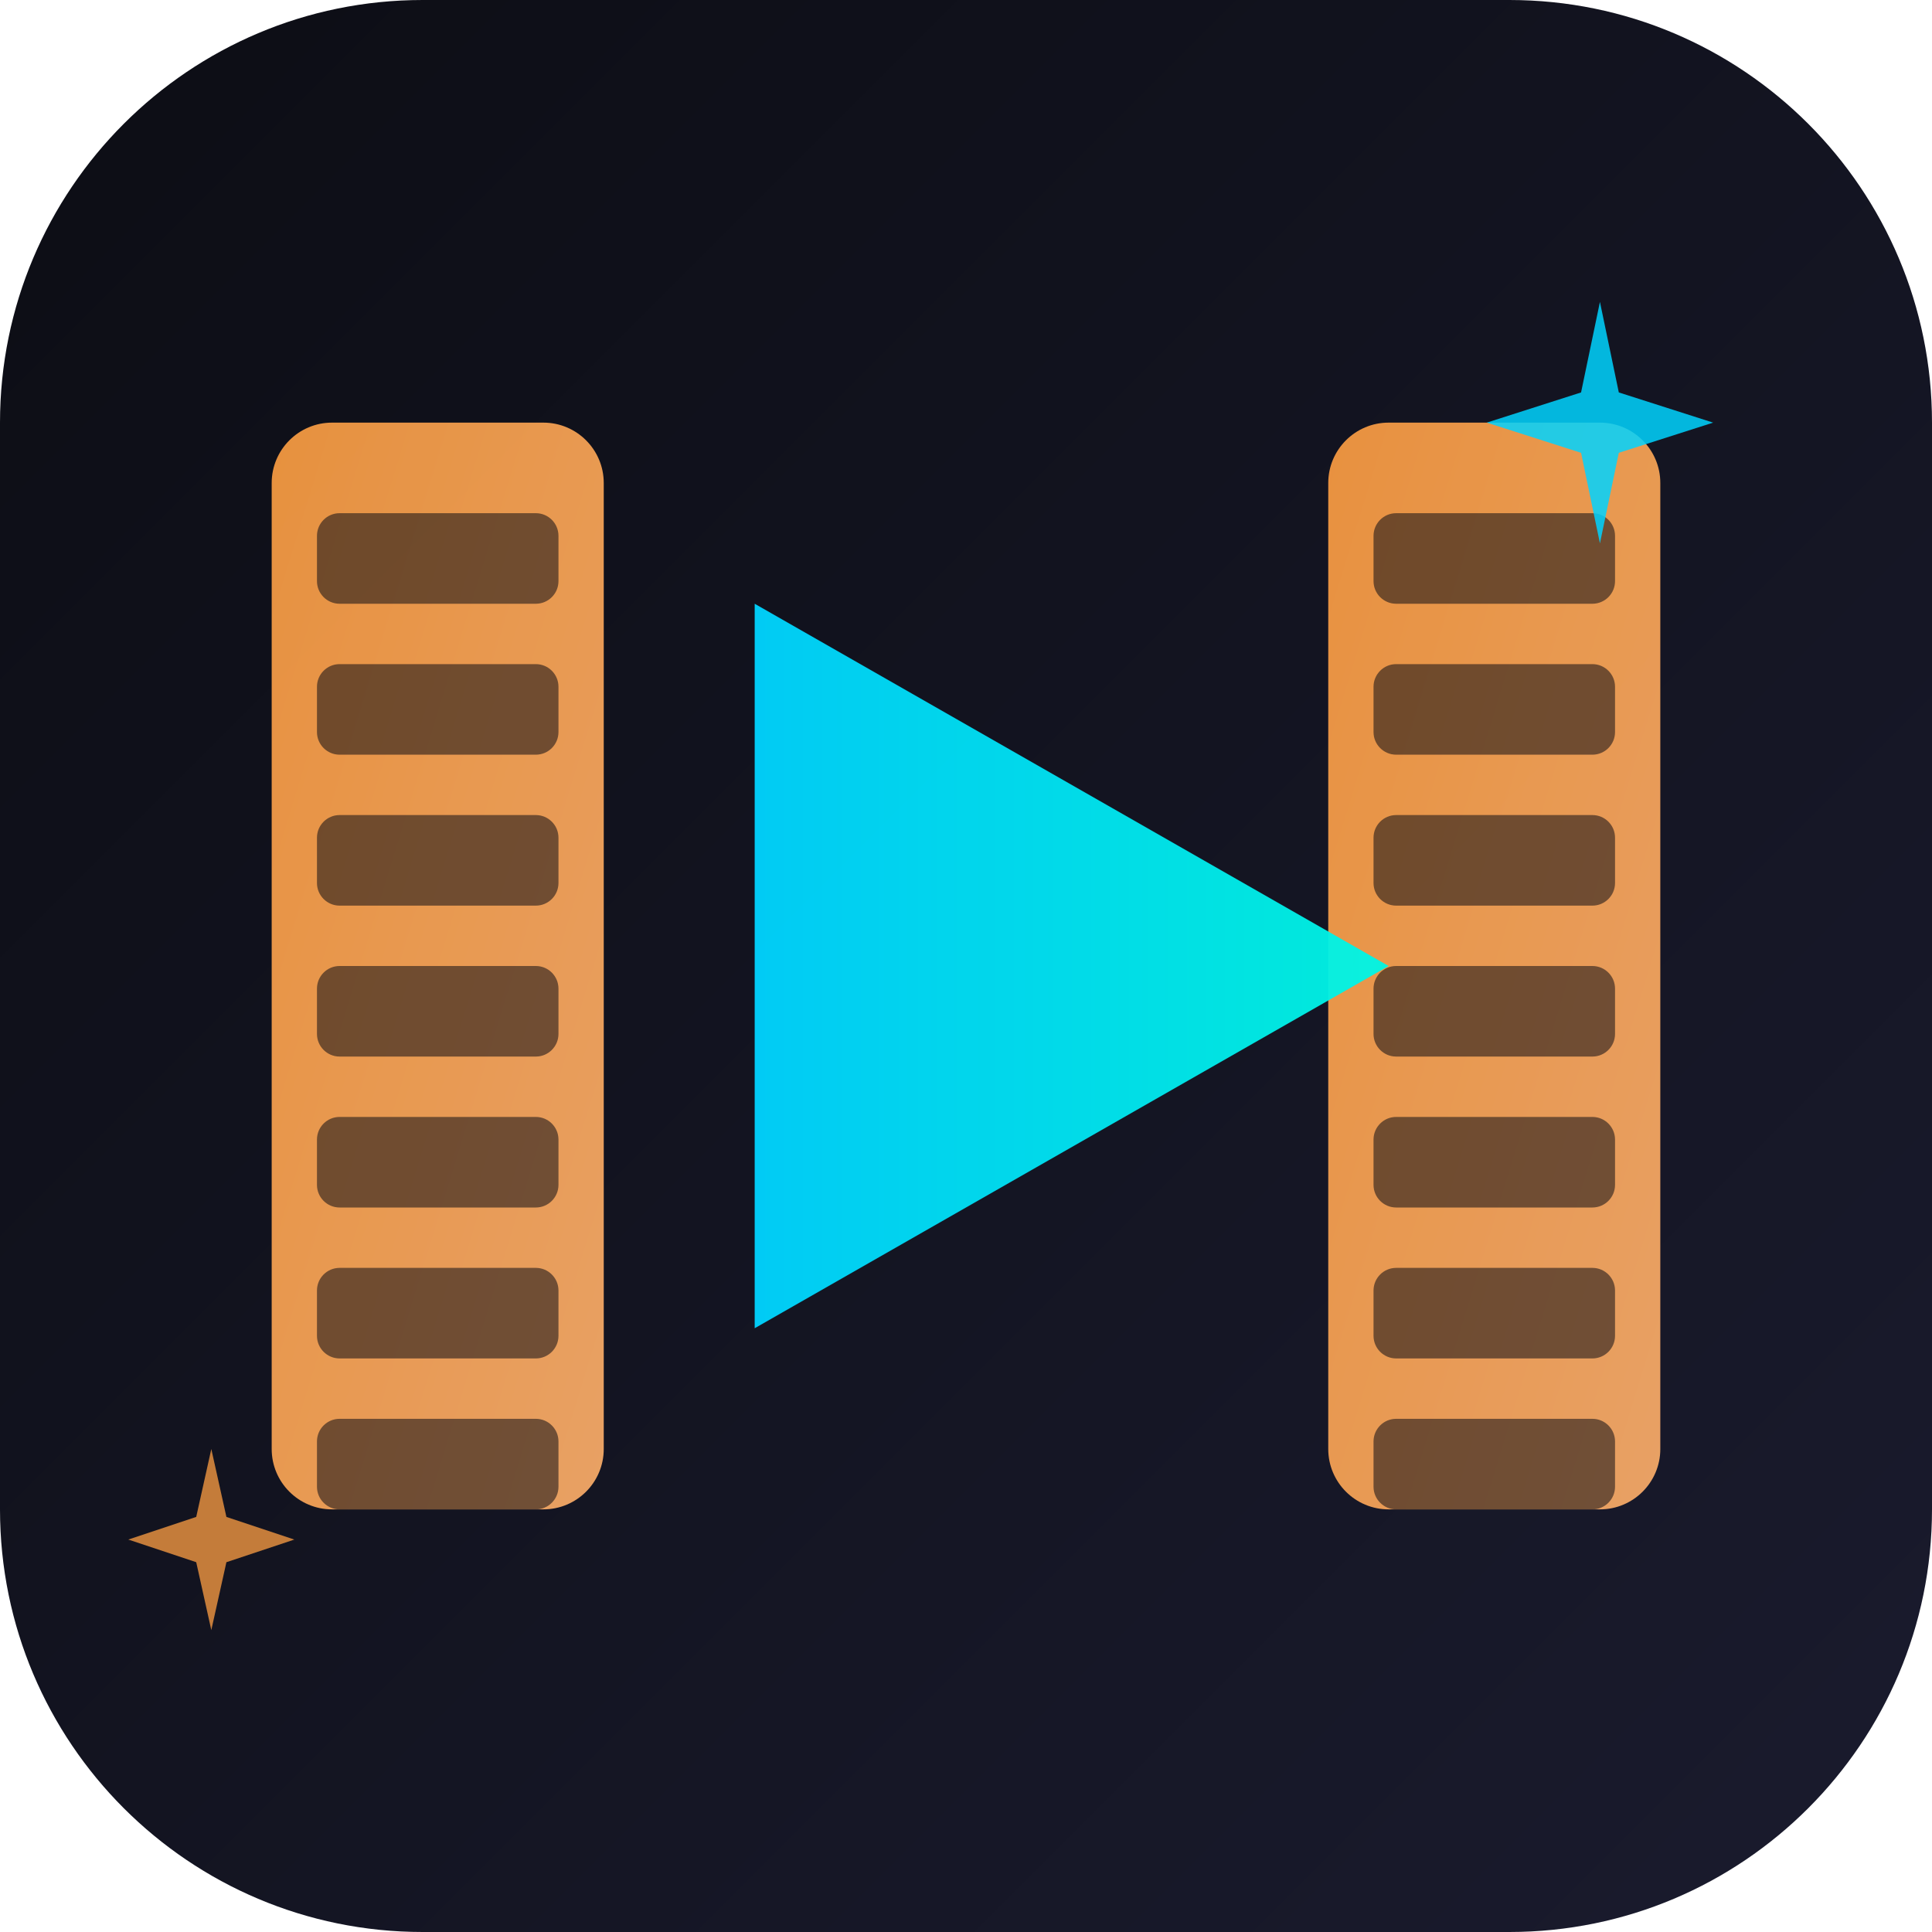
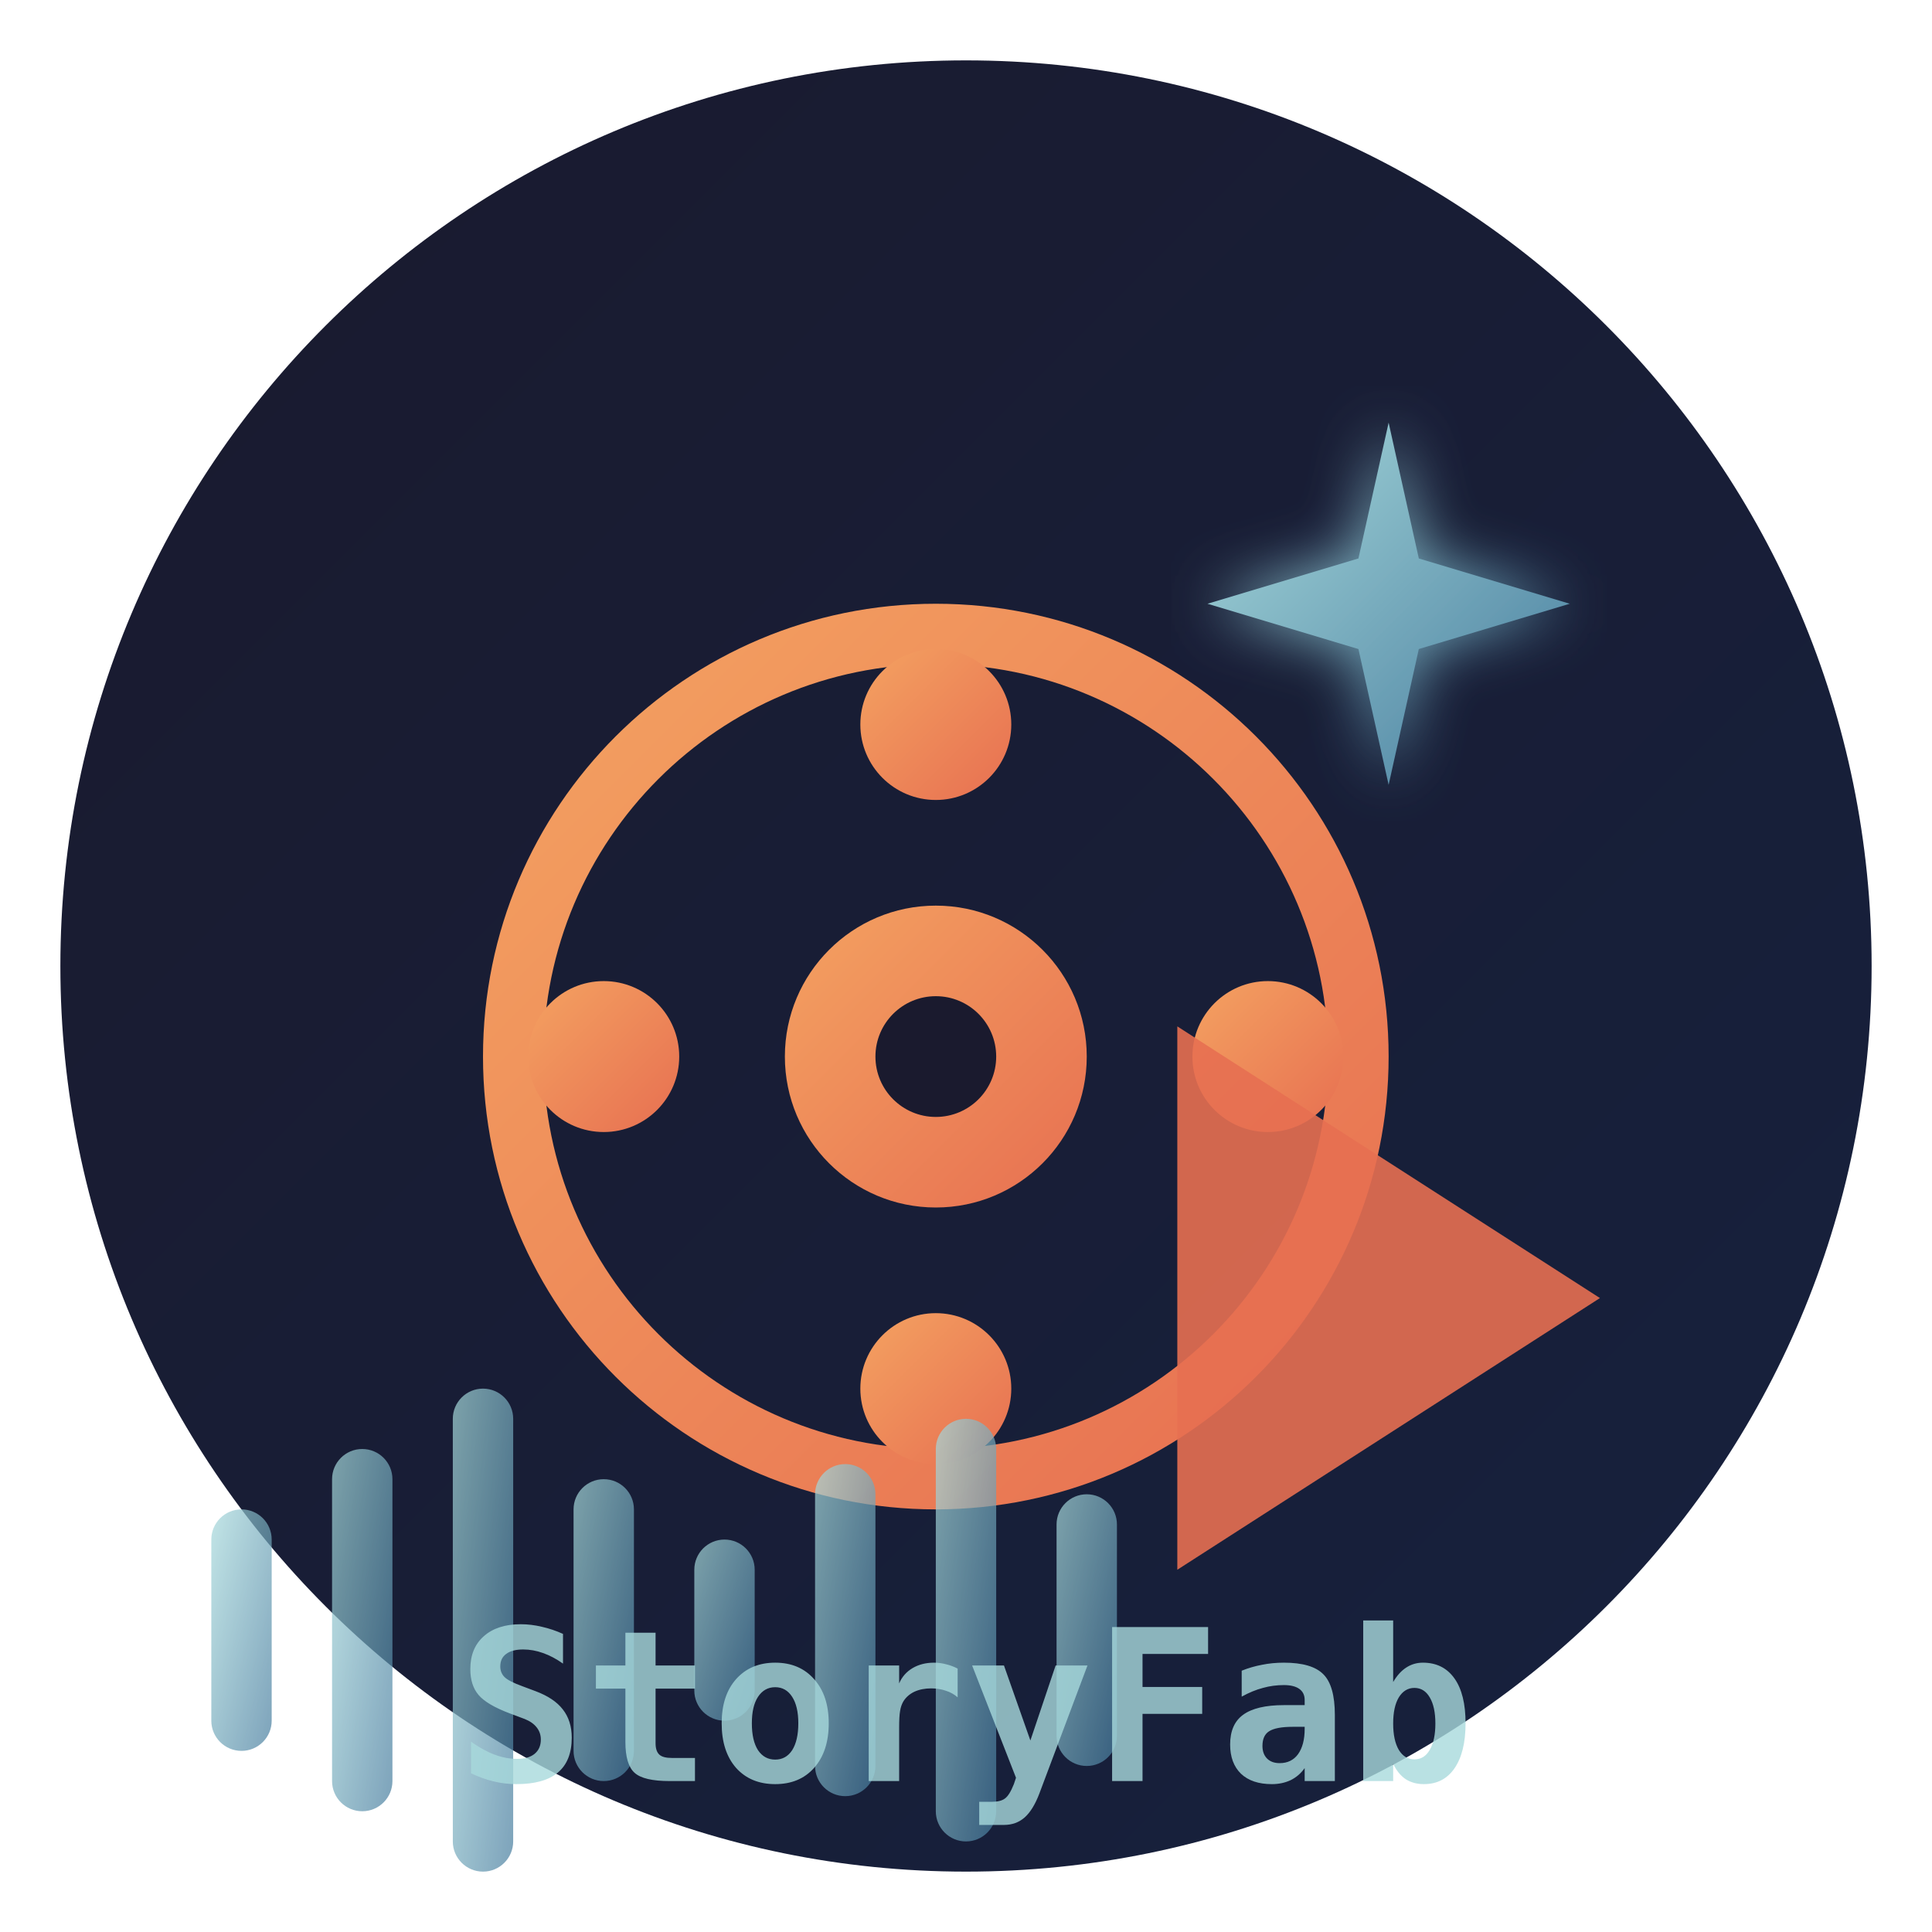
- <svg xmlns="http://www.w3.org/2000/svg" viewBox="0 0 512 512" width="512" height="512" role="img" aria-label="ClipFlow logo">
+ <svg xmlns="http://www.w3.org/2000/svg" width="128" height="128" viewBox="0 0 128 128">
  <defs>
-     <linearGradient id="bg" x1="0%" y1="0%" x2="100%" y2="100%">
-       <stop offset="0%" stop-color="#0C0D14" />
-       <stop offset="100%" stop-color="#1A1B2E" />
+     <linearGradient id="bg" x1="0%" x2="100%" y1="0%" y2="100%">
+       <stop offset="0%" stop-color="#1a1a2e" />
+       <stop offset="100%" stop-color="#16213e" />
    </linearGradient>
-     <linearGradient id="film" x1="0%" y1="0%" x2="100%" y2="100%">
-       <stop offset="0%" stop-color="#FF9F43" />
-       <stop offset="100%" stop-color="#FFB06B" />
+     <linearGradient id="film" x1="0%" x2="100%" y1="0%" y2="100%">
+       <stop offset="0%" stop-color="#f4a261" />
+       <stop offset="100%" stop-color="#e76f51" />
    </linearGradient>
-     <linearGradient id="spark" x1="0%" y1="0%" x2="100%" y2="0%">
-       <stop offset="0%" stop-color="#00D4FF" />
-       <stop offset="100%" stop-color="#00F5E4" />
+     <linearGradient id="ai" x1="0%" x2="100%" y1="0%" y2="100%">
+       <stop offset="0%" stop-color="#a8dadc" />
+       <stop offset="100%" stop-color="#457b9d" />
    </linearGradient>
+     <filter id="glow">
+       <feGaussianBlur result="blur" stdDeviation="2" />
+       <feMerge>
+         <feMergeNode in="blur" />
+         <feMergeNode in="SourceGraphic" />
+       </feMerge>
+     </filter>
  </defs>
-   <rect width="512" height="512" rx="112" fill="url(#bg)" />
-   <rect x="72" y="112" width="88" height="288" rx="16" fill="url(#film)" opacity="0.9" />
-   <rect x="84" y="136" width="64" height="24" rx="6" fill="#0C0D14" opacity="0.55" />
-   <rect x="84" y="176" width="64" height="24" rx="6" fill="#0C0D14" opacity="0.55" />
-   <rect x="84" y="216" width="64" height="24" rx="6" fill="#0C0D14" opacity="0.55" />
-   <rect x="84" y="256" width="64" height="24" rx="6" fill="#0C0D14" opacity="0.55" />
-   <rect x="84" y="296" width="64" height="24" rx="6" fill="#0C0D14" opacity="0.55" />
-   <rect x="84" y="336" width="64" height="24" rx="6" fill="#0C0D14" opacity="0.55" />
-   <rect x="84" y="376" width="64" height="24" rx="6" fill="#0C0D14" opacity="0.55" />
-   <rect x="352" y="112" width="88" height="288" rx="16" fill="url(#film)" opacity="0.9" />
-   <rect x="364" y="136" width="64" height="24" rx="6" fill="#0C0D14" opacity="0.55" />
-   <rect x="364" y="176" width="64" height="24" rx="6" fill="#0C0D14" opacity="0.55" />
-   <rect x="364" y="216" width="64" height="24" rx="6" fill="#0C0D14" opacity="0.55" />
-   <rect x="364" y="256" width="64" height="24" rx="6" fill="#0C0D14" opacity="0.55" />
-   <rect x="364" y="296" width="64" height="24" rx="6" fill="#0C0D14" opacity="0.55" />
-   <rect x="364" y="336" width="64" height="24" rx="6" fill="#0C0D14" opacity="0.55" />
-   <rect x="364" y="376" width="64" height="24" rx="6" fill="#0C0D14" opacity="0.55" />
-   <polygon points="200,160 200,352 368,256" fill="url(#spark)" opacity="0.95" />
-   <g transform="translate(392,80)">
-     <path d="M32,0 L37,24 L62,32 L37,40 L32,64 L27,40 L2,32 L27,24 Z" fill="#00D4FF" opacity="0.85" />
+   <circle cx="64" cy="64" r="60" fill="url(#bg)" />
+   <g transform="translate(30, 38)">
+     <circle cx="32" cy="32" r="28" fill="none" stroke="url(#film)" stroke-width="4" />
+     <circle cx="32" cy="32" r="10" fill="url(#film)" />
+     <circle cx="32" cy="10" r="5" fill="url(#film)" />
+     <circle cx="32" cy="54" r="5" fill="url(#film)" />
+     <circle cx="10" cy="32" r="5" fill="url(#film)" />
+     <circle cx="54" cy="32" r="5" fill="url(#film)" />
+     <circle cx="32" cy="32" r="4" fill="#1a1a2e" />
  </g>
-   <g transform="translate(32,384)">
-     <path d="M24,0 L28,18 L46,24 L28,30 L24,48 L20,30 L2,24 L20,18 Z" fill="#FF9F43" opacity="0.75" />
+   <g filter="url(#glow)" transform="translate(80, 28)">
+     <path fill="url(#ai)" d="M12,0 L14,9 L24,12 L14,15 L12,24 L10,15 L0,12 L10,9 Z" />
  </g>
+   <g>
+     <path fill="#e76f51" d="M0,0 L28,18 L0,36 Z" opacity=".9" transform="translate(78, 68)" />
+   </g>
+   <g opacity=".7" transform="translate(14, 92)">
+     <rect width="4" height="16" x="0" y="8" fill="url(#ai)" rx="2" />
+     <rect width="4" height="24" x="8" y="4" fill="url(#ai)" rx="2" />
+     <rect width="4" height="32" x="16" y="0" fill="url(#ai)" rx="2" />
+     <rect width="4" height="20" x="24" y="6" fill="url(#ai)" rx="2" />
+     <rect width="4" height="12" x="32" y="10" fill="url(#ai)" rx="2" />
+     <rect width="4" height="22" x="40" y="5" fill="url(#ai)" rx="2" />
+     <rect width="4" height="28" x="48" y="2" fill="url(#ai)" rx="2" />
+     <rect width="4" height="18" x="56" y="7" fill="url(#ai)" rx="2" />
+   </g>
+   <text x="64" y="118" fill="#a8dadc" font-family="monospace" font-size="14" font-weight="bold" opacity=".8" text-anchor="middle">StoryFab</text>
</svg>
